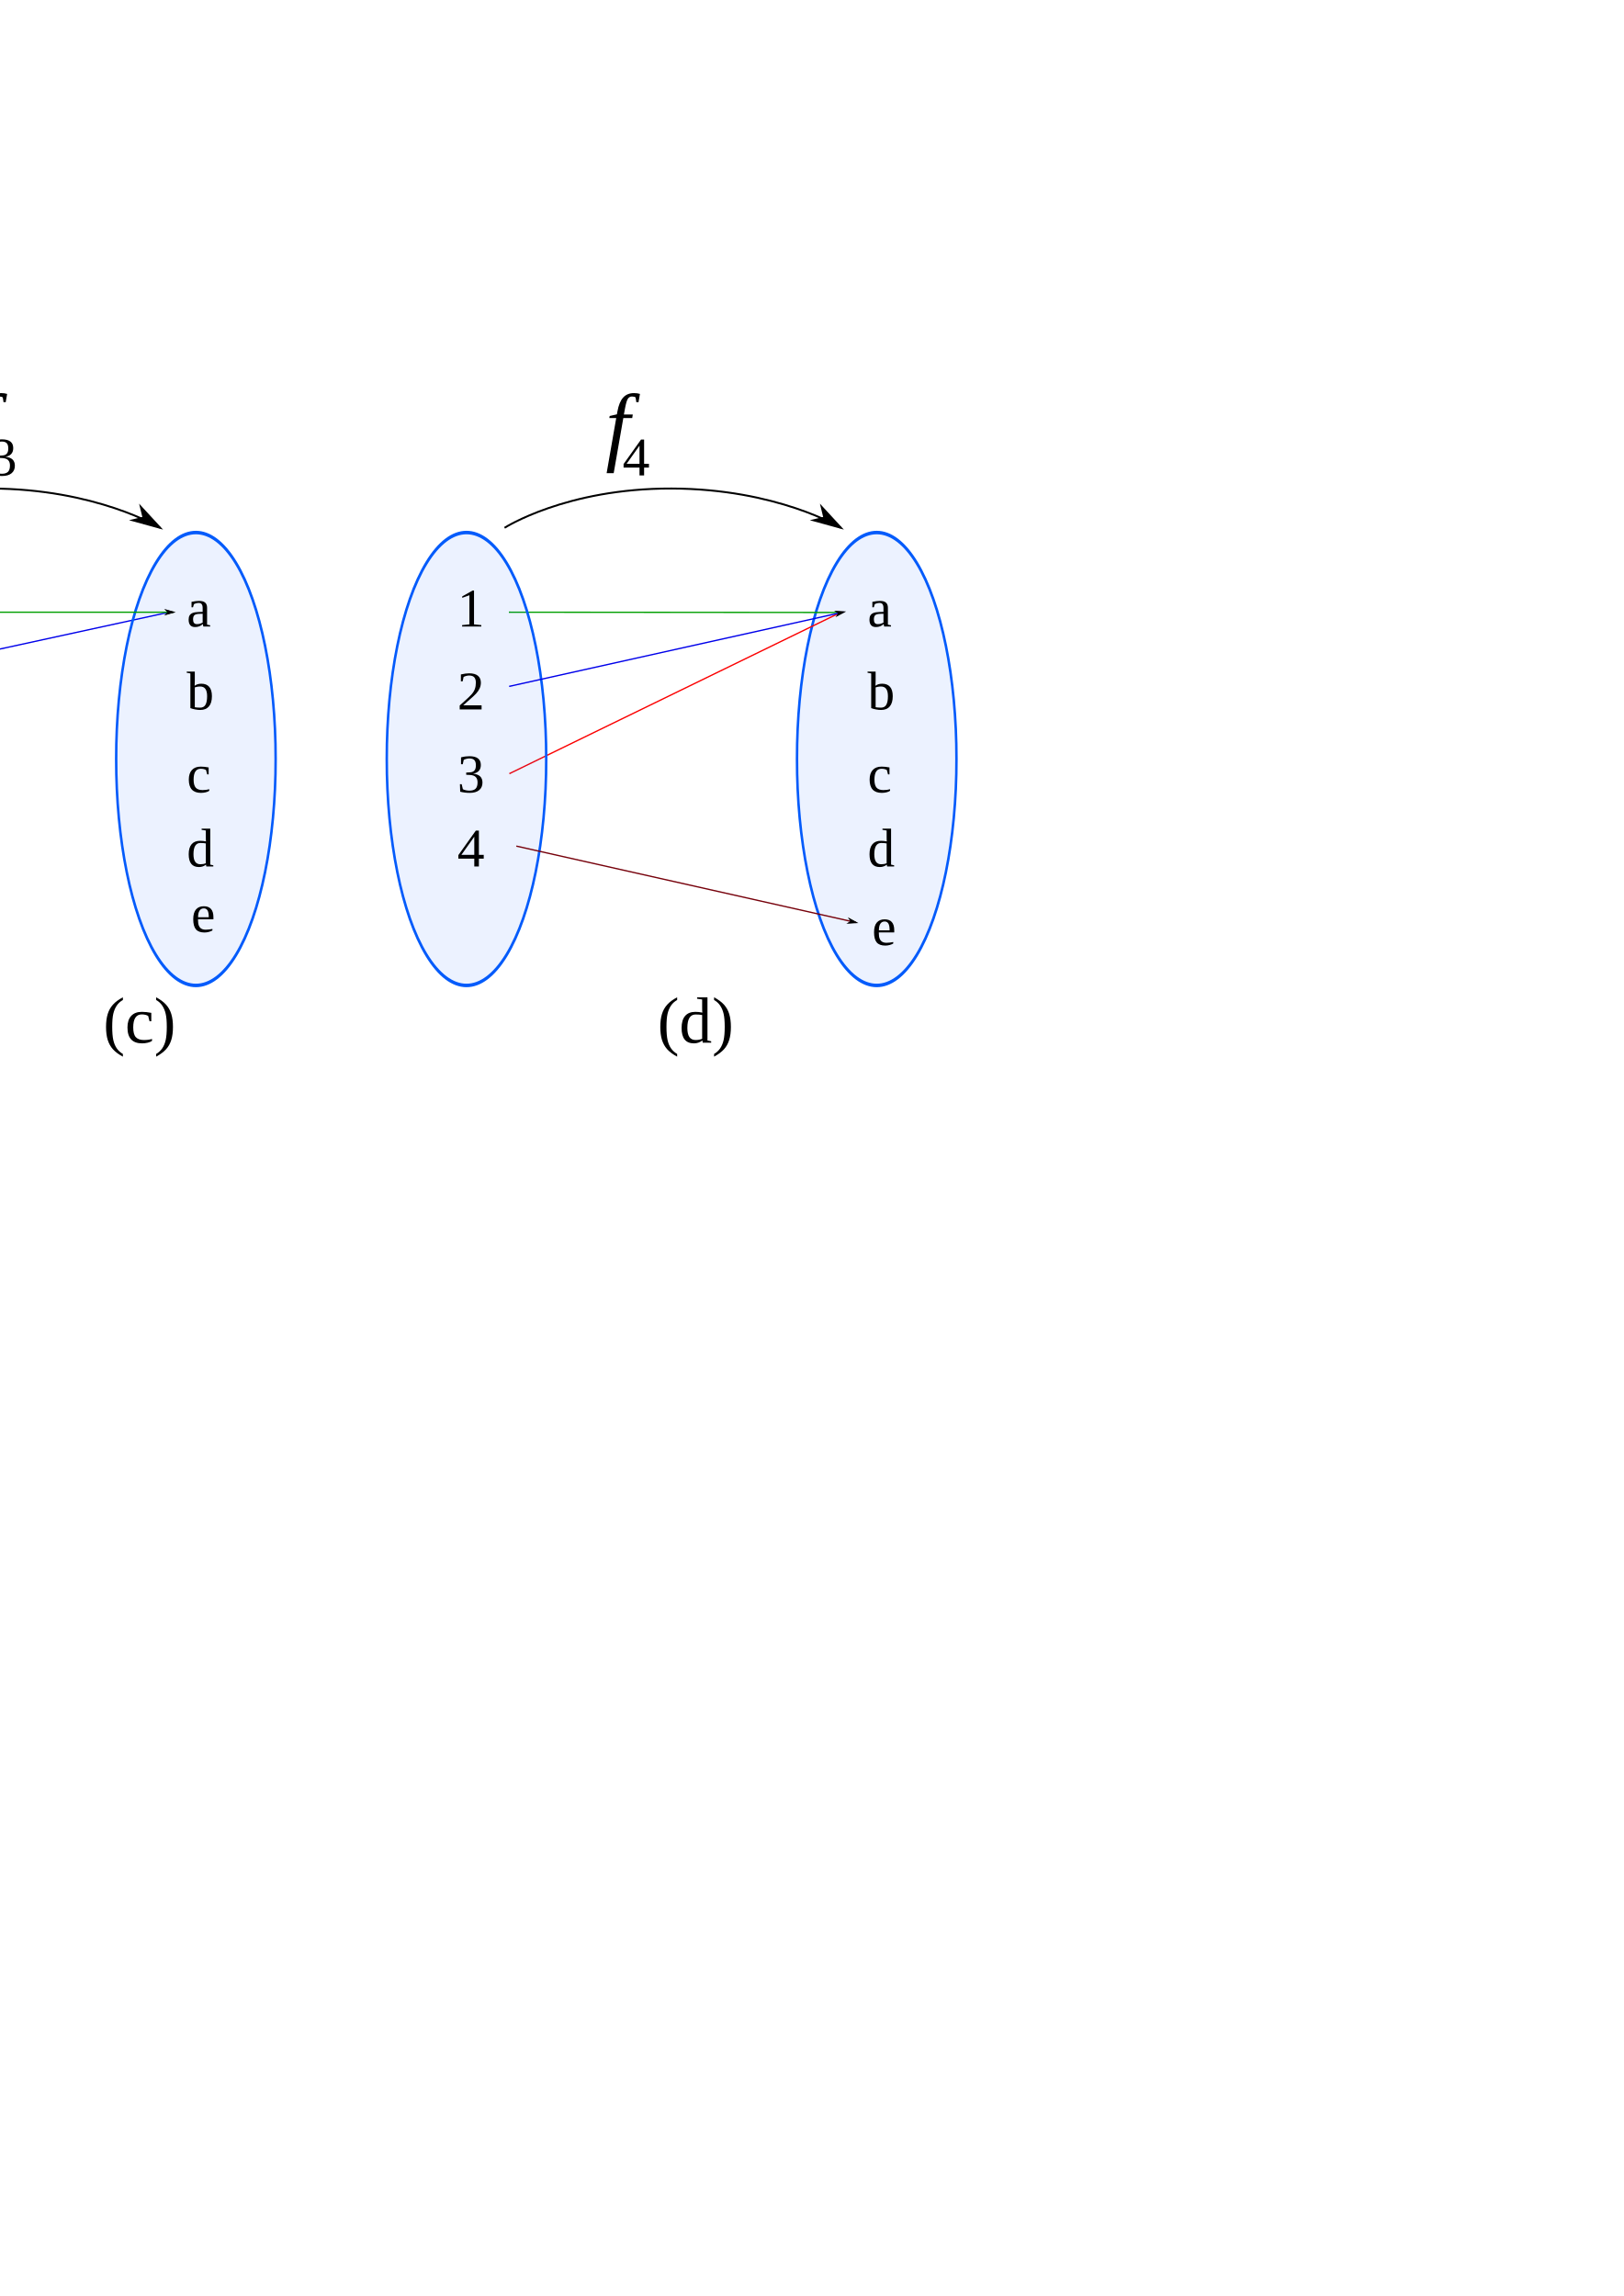
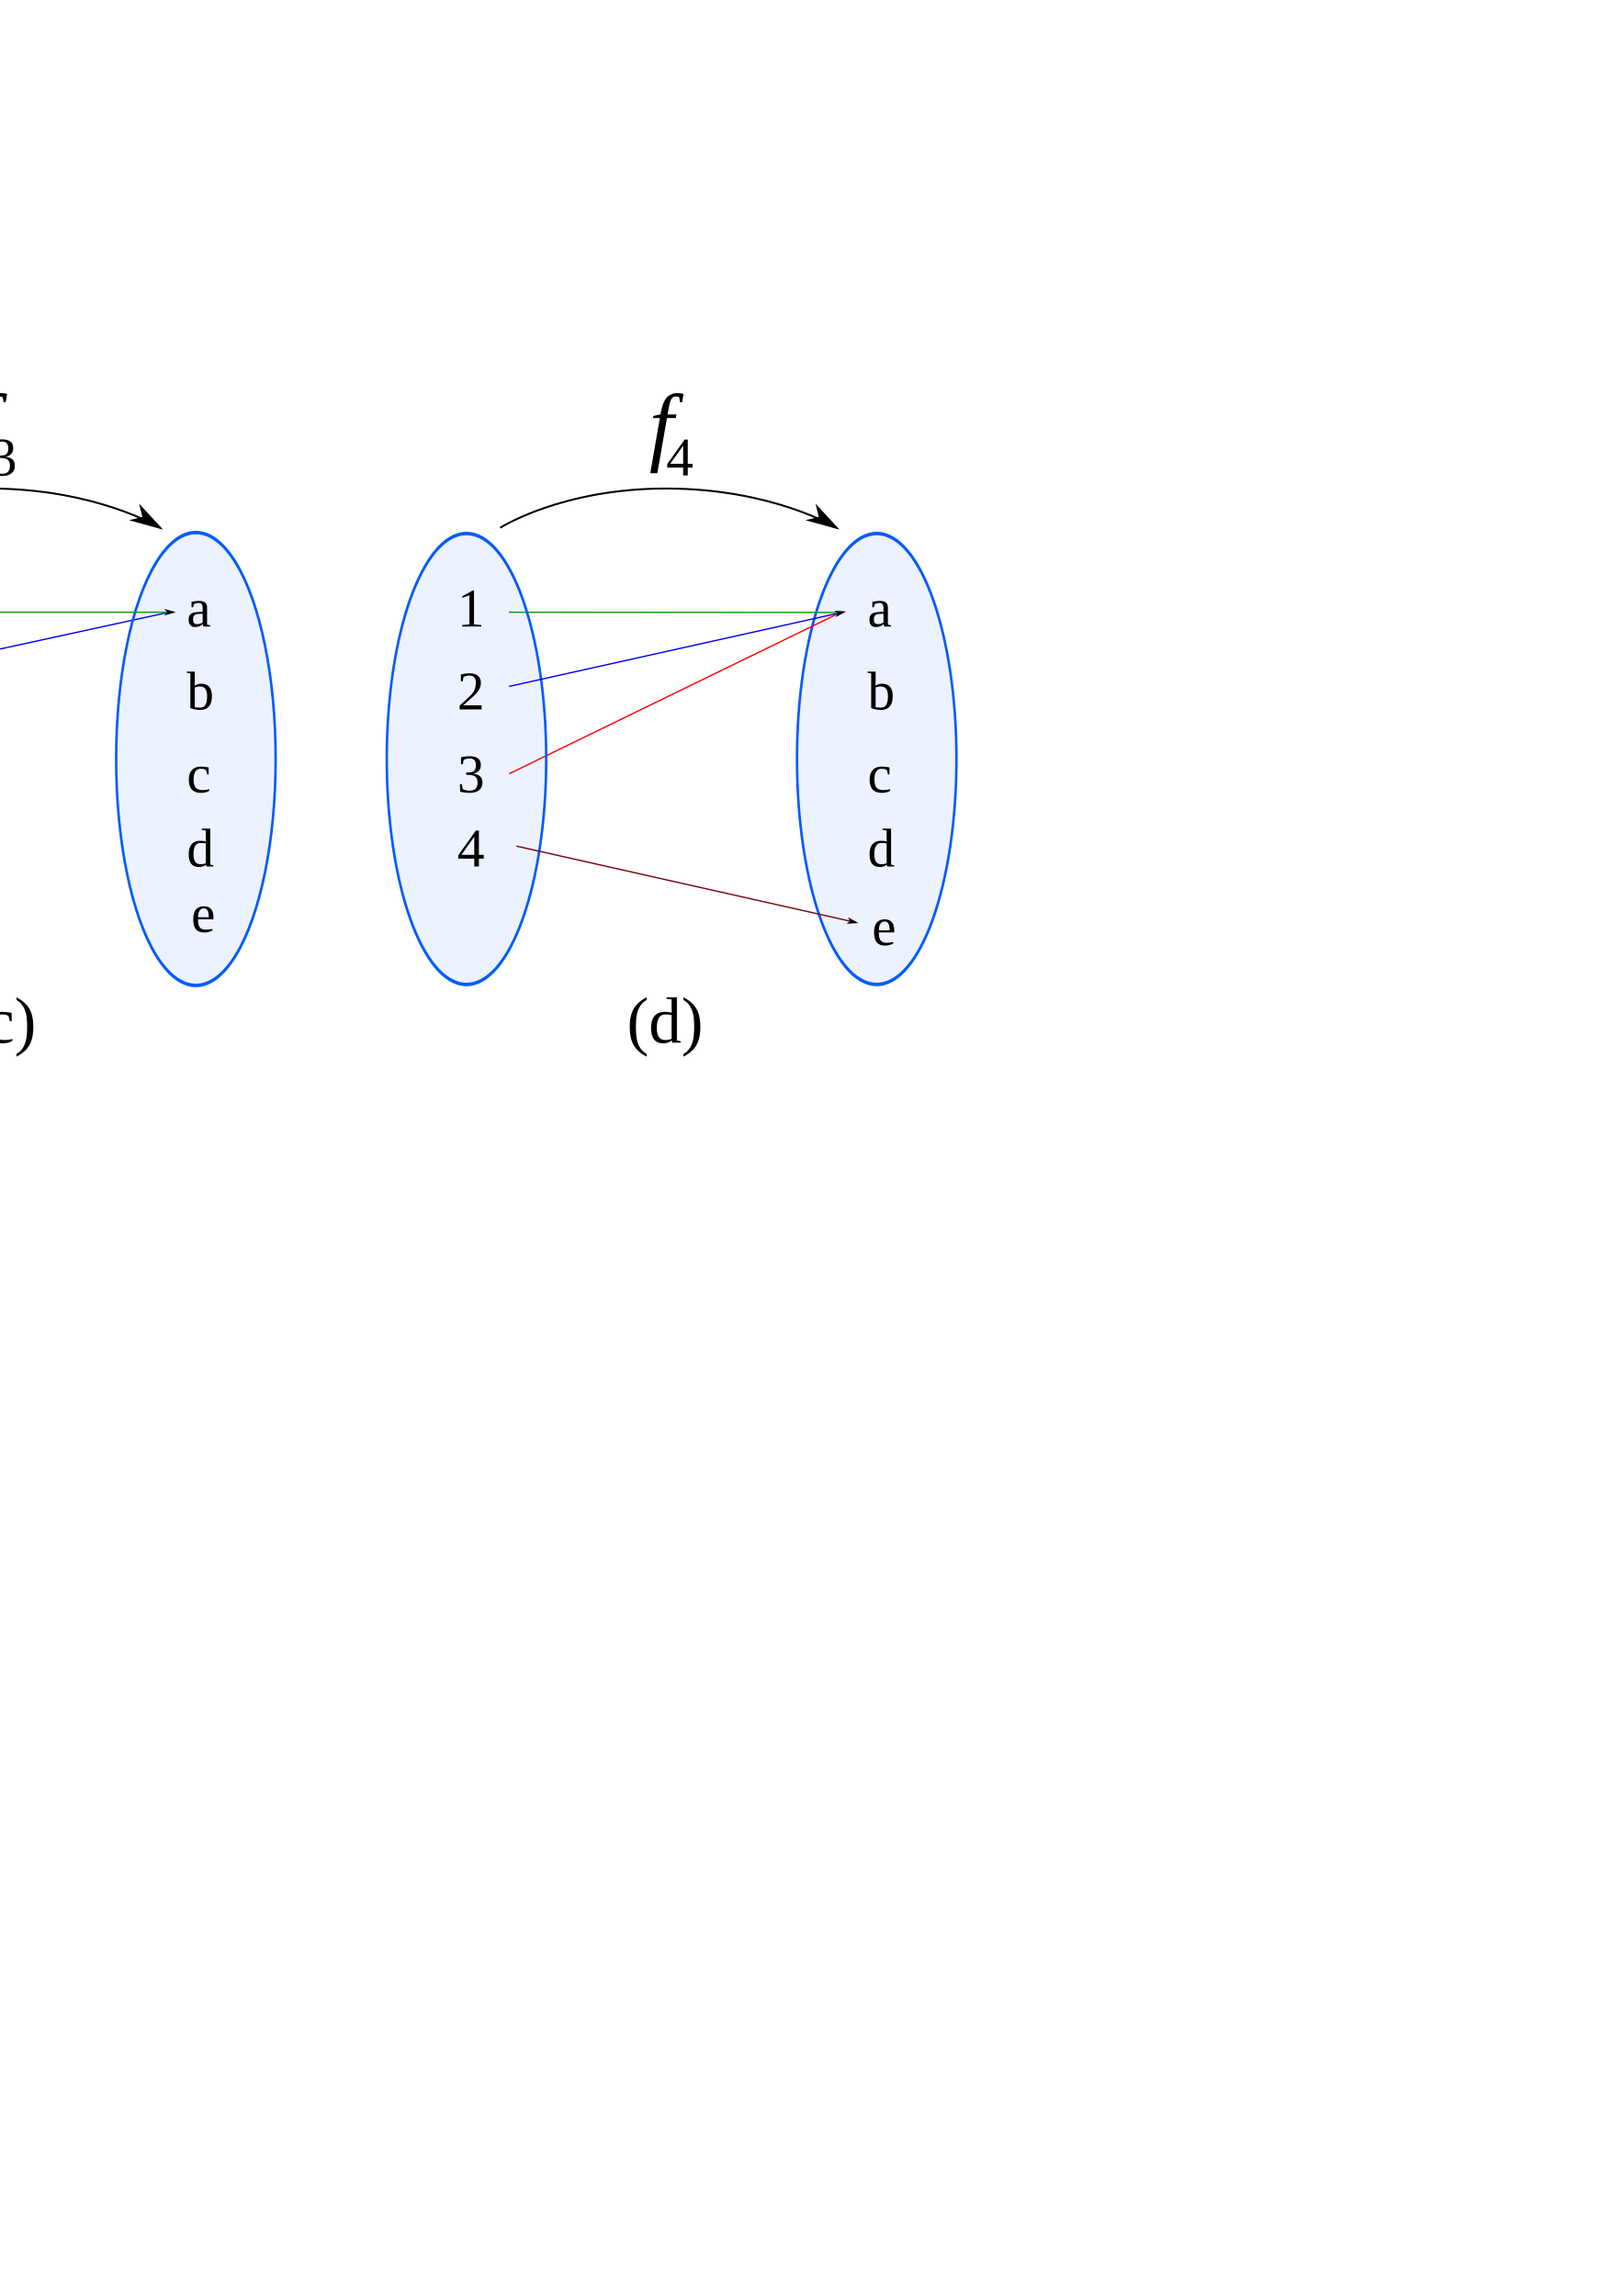
<svg xmlns="http://www.w3.org/2000/svg" xmlns:ns1="http://www.openswatchbook.org/uri/2009/osb" width="744.094" height="1052.362" id="svg2" version="1.1">
  <defs id="defs4">
    <marker orient="auto" refY="0.0" refX="0.0" id="Arrow1Lstart" style="overflow:visible">
      <path id="path4101" d="M 0.0,0.0 L 5.0,-5.0 L -12.5,0.0 L 5.0,5.0 L 0.0,0.0 z " style="fill-rule:evenodd;stroke:#000000;stroke-width:1.0pt;marker-start:none" transform="scale(0.8) translate(12.5,0)" />
    </marker>
    <marker orient="auto" refY="0.0" refX="0.0" id="Arrow2Lend" style="overflow:visible;">
      <path id="path5283" style="font-size:12.0;fill-rule:evenodd;stroke-width:0.625;stroke-linejoin:round;" d="M 8.719,4.034 L -2.207,0.016 L 8.719,-4.002 C 6.973,-1.63 6.983,1.616 8.719,4.034 z " transform="scale(1.1) rotate(180) translate(1,0)" />
    </marker>
    <marker orient="auto" refY="0.0" refX="0.0" id="Arrow1Mend" style="overflow:visible;">
      <path id="path5271" d="M 0.0,0.0 L 5.0,-5.0 L -12.5,0.0 L 5.0,5.0 L 0.0,0.0 z " style="fill-rule:evenodd;stroke:#000000;stroke-width:1.0pt;marker-start:none;" transform="scale(0.4) rotate(180) translate(10,0)" />
    </marker>
    <marker orient="auto" refY="0.0" refX="0.0" id="Arrow1Lend" style="overflow:visible;">
      <path id="path5265" d="M 0.0,0.0 L 5.0,-5.0 L -12.5,0.0 L 5.0,5.0 L 0.0,0.0 z " style="fill-rule:evenodd;stroke:#000000;stroke-width:1.0pt;marker-start:none;" transform="scale(0.8) rotate(180) translate(12.5,0)" />
    </marker>
    <linearGradient id="linearGradient5205" ns1:paint="solid">
      <stop style="stop-color:#055bfb;stop-opacity:1;" offset="0" id="stop5207" />
    </linearGradient>
  </defs>
  <g id="layer1">
    <path style="fill:none;stroke:#0000ea;stroke-width:0.6;stroke-linecap:butt;stroke-linejoin:miter;stroke-miterlimit:4;stroke-opacity:1;stroke-dasharray:none;marker-end:none" d="M -78.677,314.605 77.327,280.634" id="path4934" />
    <path transform="matrix(0.7104569,0,0,1.001214,-665.7235,-1.486134)" d="m 229.286,347.719 a 51.429,103.214 0 1 1 -102.857,0 51.429,103.214 0 1 1 102.857,0 z" id="path5239" style="fill:#055bfb;fill-opacity:0.076;stroke:#045bfb;stroke-width:1.6;stroke-miterlimit:4;stroke-opacity:1;stroke-dasharray:none" />
    <text id="text5241" y="285.934" x="-543.571" style="font-size:25px;font-style:normal;font-variant:normal;font-weight:bold;font-stretch:normal;line-height:125%;letter-spacing:0px;word-spacing:0px;fill:#000000;fill-opacity:1;stroke:none;font-family:Times New Roman;-inkscape-font-specification:Times New Roman" xml:space="preserve">
      <tspan style="font-size:25px;font-style:normal;font-variant:normal;font-weight:normal;font-stretch:normal;font-family:Times New Roman;-inkscape-font-specification:Times New Roman" y="285.934" x="-543.571" id="tspan5243">a</tspan>
    </text>
    <path style="fill:none;stroke:#000000;stroke-width:0.876px;stroke-linecap:butt;stroke-linejoin:miter;stroke-opacity:1;marker-end:url(#Arrow1Lend)" d="m -709.926,240.698 c 0,0 28.157,-18.123 76.469,-18.01 48.312,0.114 77.59,17.947 77.59,17.947" id="path5257" />
    <path style="fill:none;stroke:#009f00;stroke-width:0.6;stroke-linecap:butt;stroke-linejoin:miter;stroke-miterlimit:4;stroke-opacity:1;stroke-dasharray:none;marker-end:url(#Arrow1Mend)" d="m -707.936,279.38 158.166,0 0,0" id="path6075" />
    <path id="path6263" d="m -707.819,313.38 154.05,0 0,0" style="fill:none;stroke:#0000ea;stroke-width:0.6;stroke-linecap:butt;stroke-linejoin:miter;stroke-miterlimit:4;stroke-opacity:1;stroke-dasharray:none;marker-end:url(#Arrow1Mend)" />
    <path style="fill:none;stroke:#fb0000;stroke-width:0.6;stroke-linecap:butt;stroke-linejoin:miter;stroke-miterlimit:4;stroke-opacity:1;stroke-dasharray:none;marker-end:url(#Arrow1Mend)" d="m -707.721,353.38 153.951,0 0,0" id="path6265" />
    <path id="path6267" d="m -707.917,387.38 152.148,0 0,0" style="fill:none;stroke:#77020c;stroke-width:0.6;stroke-linecap:butt;stroke-linejoin:miter;stroke-miterlimit:4;stroke-opacity:1;stroke-dasharray:none;marker-end:url(#Arrow1Mend)" />
    <text xml:space="preserve" style="font-size:25px;font-style:normal;font-variant:normal;font-weight:bold;font-stretch:normal;line-height:125%;letter-spacing:0px;word-spacing:0px;fill:#000000;fill-opacity:1;stroke:none;font-family:Times New Roman;-inkscape-font-specification:Times New Roman" x="-543.571" y="323.934" id="text6273">
      <tspan id="tspan6275" x="-543.571" y="323.934" style="font-size:25px;font-style:normal;font-variant:normal;font-weight:normal;font-stretch:normal;font-family:Times New Roman;-inkscape-font-specification:Times New Roman">b</tspan>
    </text>
    <text id="text6277" y="361.934" x="-543.571" style="font-size:25px;font-style:normal;font-variant:normal;font-weight:bold;font-stretch:normal;line-height:125%;letter-spacing:0px;word-spacing:0px;fill:#000000;fill-opacity:1;stroke:none;font-family:Times New Roman;-inkscape-font-specification:Times New Roman" xml:space="preserve">
      <tspan style="font-size:25px;font-style:normal;font-variant:normal;font-weight:normal;font-stretch:normal;font-family:Times New Roman;-inkscape-font-specification:Times New Roman" y="361.934" x="-543.571" id="tspan6279">c</tspan>
    </text>
    <text xml:space="preserve" style="font-size:25px;font-style:normal;font-variant:normal;font-weight:bold;font-stretch:normal;line-height:125%;letter-spacing:0px;word-spacing:0px;fill:#000000;fill-opacity:1;stroke:none;font-family:Times New Roman;-inkscape-font-specification:Times New Roman" x="-543.571" y="395.934" id="text6281">
      <tspan id="tspan6283" x="-543.571" y="395.934" style="font-size:25px;font-style:normal;font-variant:normal;font-weight:normal;font-stretch:normal;font-family:Times New Roman;-inkscape-font-specification:Times New Roman">d</tspan>
    </text>
    <text id="text6285" y="425.934" x="-541.571" style="font-size:25px;font-style:normal;font-variant:normal;font-weight:bold;font-stretch:normal;line-height:125%;letter-spacing:0px;word-spacing:0px;fill:#000000;fill-opacity:1;stroke:none;font-family:Times New Roman;-inkscape-font-specification:Times New Roman" xml:space="preserve">
      <tspan style="font-size:25px;font-style:normal;font-variant:normal;font-weight:normal;font-stretch:normal;font-family:Times New Roman;-inkscape-font-specification:Times New Roman" y="425.934" x="-541.571" id="tspan6287">e</tspan>
    </text>
    <path style="fill:#055bfb;fill-opacity:0.076;stroke:#045bfb;stroke-width:1.6;stroke-miterlimit:4;stroke-opacity:1;stroke-dasharray:none" id="path6289" d="m 229.286,347.719 a 51.429,103.214 0 1 1 -102.857,0 51.429,103.214 0 1 1 102.857,0 z" transform="matrix(0.7104569,0,0,1.001214,-853.7235,-1.486134)" />
    <text xml:space="preserve" style="font-size:25px;font-style:normal;font-variant:normal;font-weight:bold;font-stretch:normal;line-height:125%;letter-spacing:0px;word-spacing:0px;fill:#000000;fill-opacity:1;stroke:none;font-family:Times New Roman;-inkscape-font-specification:Times New Roman" x="-731.571" y="285.934" id="text6291">
      <tspan id="tspan6293" x="-731.571" y="285.934" style="font-size:25px;font-style:normal;font-variant:normal;font-weight:normal;font-stretch:normal;font-family:Times New Roman;-inkscape-font-specification:Times New Roman">1</tspan>
    </text>
    <text id="text6295" y="323.934" x="-731.571" style="font-size:25px;font-style:normal;font-variant:normal;font-weight:bold;font-stretch:normal;line-height:125%;letter-spacing:0px;word-spacing:0px;fill:#000000;fill-opacity:1;stroke:none;font-family:Times New Roman;-inkscape-font-specification:Times New Roman" xml:space="preserve">
      <tspan style="font-size:25px;font-style:normal;font-variant:normal;font-weight:normal;font-stretch:normal;font-family:Times New Roman;-inkscape-font-specification:Times New Roman" y="323.934" x="-731.571" id="tspan6297">2</tspan>
    </text>
    <text xml:space="preserve" style="font-size:25px;font-style:normal;font-variant:normal;font-weight:bold;font-stretch:normal;line-height:125%;letter-spacing:0px;word-spacing:0px;fill:#000000;fill-opacity:1;stroke:none;font-family:Times New Roman;-inkscape-font-specification:Times New Roman" x="-731.571" y="361.934" id="text6299">
      <tspan id="tspan6301" x="-731.571" y="361.934" style="font-size:25px;font-style:normal;font-variant:normal;font-weight:normal;font-stretch:normal;font-family:Times New Roman;-inkscape-font-specification:Times New Roman">3</tspan>
    </text>
    <text id="text6303" y="395.934" x="-731.571" style="font-size:25px;font-style:normal;font-variant:normal;font-weight:bold;font-stretch:normal;line-height:125%;letter-spacing:0px;word-spacing:0px;fill:#000000;fill-opacity:1;stroke:none;font-family:Times New Roman;-inkscape-font-specification:Times New Roman" xml:space="preserve">
      <tspan style="font-size:25px;font-style:normal;font-variant:normal;font-weight:normal;font-stretch:normal;font-family:Times New Roman;-inkscape-font-specification:Times New Roman" y="395.934" x="-731.571" id="tspan6305">4</tspan>
    </text>
    <text xml:space="preserve" style="font-size:40px;font-style:normal;font-variant:normal;font-weight:normal;font-stretch:normal;text-indent:0;text-align:start;text-decoration:none;line-height:125%;letter-spacing:0px;word-spacing:0px;text-transform:none;direction:ltr;block-progression:tb;writing-mode:lr-tb;text-anchor:start;baseline-shift:baseline;color:#000000;fill:#000000;fill-opacity:1;fill-rule:nonzero;stroke:none;stroke-width:1px;marker:none;visibility:visible;display:inline;overflow:visible;enable-background:accumulate;font-family:Arabic Typesetting;-inkscape-font-specification:Arabic Typesetting" x="-641.593" y="207.12" id="text6313">
      <tspan id="tspan6315" x="-641.593" y="207.12" style="font-size:40px;font-style:italic;font-variant:normal;font-weight:normal;font-stretch:normal;text-align:start;line-height:125%;writing-mode:lr-tb;text-anchor:start;font-family:Times New Roman;-inkscape-font-specification:'Times New Roman, Italic'">f</tspan>
    </text>
    <text id="text3061" y="216.69" x="-633.858" style="font-size:25px;font-style:normal;font-variant:normal;font-weight:bold;font-stretch:normal;line-height:125%;letter-spacing:0px;word-spacing:0px;fill:#000000;fill-opacity:1;stroke:none;font-family:Times New Roman;-inkscape-font-specification:Times New Roman" xml:space="preserve">
      <tspan style="font-size:25px;font-style:normal;font-variant:normal;font-weight:normal;font-stretch:normal;font-family:Times New Roman;-inkscape-font-specification:Times New Roman" y="216.69" x="-633.858" id="tspan3063">1</tspan>
    </text>
    <text id="text3065" y="207.12" x="-333.851" style="font-size:40px;font-style:normal;font-variant:normal;font-weight:normal;font-stretch:normal;text-indent:0;text-align:start;text-decoration:none;line-height:125%;letter-spacing:0px;word-spacing:0px;text-transform:none;direction:ltr;block-progression:tb;writing-mode:lr-tb;text-anchor:start;baseline-shift:baseline;color:#000000;fill:#000000;fill-opacity:1;fill-rule:nonzero;stroke:none;stroke-width:1px;marker:none;visibility:visible;display:inline;overflow:visible;enable-background:accumulate;font-family:Arabic Typesetting;-inkscape-font-specification:Arabic Typesetting" xml:space="preserve">
      <tspan style="font-size:40px;font-style:italic;font-variant:normal;font-weight:normal;font-stretch:normal;text-align:start;line-height:125%;writing-mode:lr-tb;text-anchor:start;font-family:Times New Roman;-inkscape-font-specification:'Times New Roman, Italic'" y="207.12" x="-333.851" id="tspan3067">f</tspan>
    </text>
    <text xml:space="preserve" style="font-size:25px;font-style:normal;font-variant:normal;font-weight:bold;font-stretch:normal;line-height:125%;letter-spacing:0px;word-spacing:0px;fill:#000000;fill-opacity:1;stroke:none;font-family:Times New Roman;-inkscape-font-specification:Times New Roman" x="-326.115" y="216.69" id="text3069">
      <tspan id="tspan3071" x="-326.115" y="216.69" style="font-size:25px;font-style:normal;font-variant:normal;font-weight:normal;font-stretch:normal;font-family:Times New Roman;-inkscape-font-specification:Times New Roman">2</tspan>
    </text>
    <rect style="fill:none;stroke:none" id="rect6317" width="300.867" height="307.541" x="-784.401" y="166.419" />
    <rect y="163.314" x="-787.742" height="314.202" width="307.502" id="rect6319" style="fill:none;stroke:none" />
    <rect y="166.419" x="-468.659" height="307.541" width="300.867" id="rect6381" style="fill:none;stroke:none" />
    <rect style="fill:none;stroke:none" id="rect6383" width="307.502" height="314.202" x="-472" y="163.314" />
    <g id="g11933" transform="translate(-928.2578,0)">
      <path transform="matrix(0.7104569,0,0,1.001214,578.2765,-1.486134)" d="m 229.286,347.719 c 0,57.004 -23.025,103.214 -51.429,103.214 -28.403,0 -51.429,-46.211 -51.429,-103.214 0,-57.004 23.025,-103.214 51.429,-103.214 28.403,0 51.429,46.211 51.429,103.214 z" id="path6321" style="fill:#055bfb;fill-opacity:0.076;stroke:#045bfb;stroke-width:1.6;stroke-miterlimit:4;stroke-opacity:1;stroke-dasharray:none" />
      <text id="text6323" y="285.934" x="700.429" style="font-size:25px;font-style:normal;font-variant:normal;font-weight:bold;font-stretch:normal;line-height:125%;letter-spacing:0px;word-spacing:0px;fill:#000000;fill-opacity:1;stroke:none;font-family:Times New Roman;-inkscape-font-specification:Times New Roman" xml:space="preserve">
        <tspan style="font-size:25px;font-style:normal;font-variant:normal;font-weight:normal;font-stretch:normal;font-family:Times New Roman;-inkscape-font-specification:Times New Roman" y="285.934" x="700.429" id="tspan6325">a</tspan>
      </text>
      <path style="fill:none;stroke:#000000;stroke-width:0.876px;stroke-linecap:butt;stroke-linejoin:miter;stroke-opacity:1;marker-end:url(#Arrow1Lend)" d="m 534.074,240.698 c 0,0 28.157,-18.123 76.469,-18.01 48.312,0.114 77.59,17.947 77.59,17.947" id="path6327" />
      <path style="fill:none;stroke:#009f00;stroke-width:0.6;stroke-linecap:butt;stroke-linejoin:miter;stroke-miterlimit:4;stroke-opacity:1;stroke-dasharray:none;marker-mid:none;marker-end:url(#Arrow1Mend)" d="m 536.064,279.38 154.067,-0.192" id="path6329" />
      <path style="fill:none;stroke:#fb0000;stroke-width:0.6;stroke-linecap:butt;stroke-linejoin:miter;stroke-miterlimit:4;stroke-opacity:1;stroke-dasharray:none;marker-end:url(#Arrow1Mend)" d="m 536.279,353.38 154.311,0.164" id="path6333" />
      <text xml:space="preserve" style="font-size:25px;font-style:normal;font-variant:normal;font-weight:bold;font-stretch:normal;line-height:125%;letter-spacing:0px;word-spacing:0px;fill:#000000;fill-opacity:1;stroke:none;font-family:Times New Roman;-inkscape-font-specification:Times New Roman" x="700.429" y="323.934" id="text6337">
        <tspan id="tspan6339" x="700.429" y="323.934" style="font-size:25px;font-style:normal;font-variant:normal;font-weight:normal;font-stretch:normal;font-family:Times New Roman;-inkscape-font-specification:Times New Roman">b</tspan>
      </text>
      <text id="text6341" y="361.934" x="700.429" style="font-size:25px;font-style:normal;font-variant:normal;font-weight:bold;font-stretch:normal;line-height:125%;letter-spacing:0px;word-spacing:0px;fill:#000000;fill-opacity:1;stroke:none;font-family:Times New Roman;-inkscape-font-specification:Times New Roman" xml:space="preserve">
        <tspan style="font-size:25px;font-style:normal;font-variant:normal;font-weight:normal;font-stretch:normal;font-family:Times New Roman;-inkscape-font-specification:Times New Roman" y="361.934" x="700.429" id="tspan6343">c</tspan>
      </text>
      <text xml:space="preserve" style="font-size:25px;font-style:normal;font-variant:normal;font-weight:bold;font-stretch:normal;line-height:125%;letter-spacing:0px;word-spacing:0px;fill:#000000;fill-opacity:1;stroke:none;font-family:Times New Roman;-inkscape-font-specification:Times New Roman" x="700.429" y="395.934" id="text6345">
        <tspan id="tspan6347" x="700.429" y="395.934" style="font-size:25px;font-style:normal;font-variant:normal;font-weight:normal;font-stretch:normal;font-family:Times New Roman;-inkscape-font-specification:Times New Roman">d</tspan>
      </text>
      <text id="text6349" y="431.934" x="702.429" style="font-size:25px;font-style:normal;font-variant:normal;font-weight:bold;font-stretch:normal;line-height:125%;letter-spacing:0px;word-spacing:0px;fill:#000000;fill-opacity:1;stroke:none;font-family:Times New Roman;-inkscape-font-specification:Times New Roman" xml:space="preserve">
        <tspan style="font-size:25px;font-style:normal;font-variant:normal;font-weight:normal;font-stretch:normal;font-family:Times New Roman;-inkscape-font-specification:Times New Roman" y="431.934" x="702.429" id="tspan6351">e</tspan>
      </text>
      <path style="fill:#055bfb;fill-opacity:0.076;stroke:#045bfb;stroke-width:1.6;stroke-miterlimit:4;stroke-opacity:1;stroke-dasharray:none" id="path6353" d="m 229.286,347.719 c 0,57.004 -23.025,103.214 -51.429,103.214 -28.403,0 -51.429,-46.211 -51.429,-103.214 0,-57.004 23.025,-103.214 51.429,-103.214 28.403,0 51.429,46.211 51.429,103.214 z" transform="matrix(0.7104569,0,0,1.001214,390.2765,-1.486134)" />
      <text xml:space="preserve" style="font-size:25px;font-style:normal;font-variant:normal;font-weight:bold;font-stretch:normal;line-height:125%;letter-spacing:0px;word-spacing:0px;fill:#000000;fill-opacity:1;stroke:none;font-family:Times New Roman;-inkscape-font-specification:Times New Roman" x="512.429" y="285.934" id="text6355">
        <tspan id="tspan6357" x="512.429" y="285.934" style="font-size:25px;font-style:normal;font-variant:normal;font-weight:normal;font-stretch:normal;font-family:Times New Roman;-inkscape-font-specification:Times New Roman">1</tspan>
      </text>
      <text id="text6359" y="323.934" x="512.429" style="font-size:25px;font-style:normal;font-variant:normal;font-weight:bold;font-stretch:normal;line-height:125%;letter-spacing:0px;word-spacing:0px;fill:#000000;fill-opacity:1;stroke:none;font-family:Times New Roman;-inkscape-font-specification:Times New Roman" xml:space="preserve">
        <tspan style="font-size:25px;font-style:normal;font-variant:normal;font-weight:normal;font-stretch:normal;font-family:Times New Roman;-inkscape-font-specification:Times New Roman" y="323.934" x="512.429" id="tspan6361">2</tspan>
      </text>
      <text xml:space="preserve" style="font-size:25px;font-style:normal;font-variant:normal;font-weight:bold;font-stretch:normal;line-height:125%;letter-spacing:0px;word-spacing:0px;fill:#000000;fill-opacity:1;stroke:none;font-family:Times New Roman;-inkscape-font-specification:Times New Roman" x="512.429" y="361.934" id="text6363">
        <tspan id="tspan6365" x="512.429" y="361.934" style="font-size:25px;font-style:normal;font-variant:normal;font-weight:normal;font-stretch:normal;font-family:Times New Roman;-inkscape-font-specification:Times New Roman">3</tspan>
      </text>
      <text id="text6367" y="395.934" x="512.429" style="font-size:25px;font-style:normal;font-variant:normal;font-weight:bold;font-stretch:normal;line-height:125%;letter-spacing:0px;word-spacing:0px;fill:#000000;fill-opacity:1;stroke:none;font-family:Times New Roman;-inkscape-font-specification:Times New Roman" xml:space="preserve">
        <tspan style="font-size:25px;font-style:normal;font-variant:normal;font-weight:normal;font-stretch:normal;font-family:Times New Roman;-inkscape-font-specification:Times New Roman" y="395.934" x="512.429" id="tspan6369">4</tspan>
      </text>
      <path style="fill:none;stroke:#0000ea;stroke-width:0.6;stroke-linecap:butt;stroke-linejoin:miter;stroke-miterlimit:4;stroke-opacity:1;stroke-dasharray:none;marker-end:url(#Arrow1Mend)" d="m 536.181,313.38 158.366,1.062" id="path6387" />
      <path id="path6393" d="M 536.064,279.38 694.901,422.414" style="fill:none;stroke:#009f00;stroke-width:0.6;stroke-linecap:butt;stroke-linejoin:miter;stroke-miterlimit:4;stroke-opacity:1;stroke-dasharray:none;marker-start:none;marker-mid:none;marker-end:url(#Arrow1Mend)" />
      <path id="path10411" d="m 539.478,386.58 150.116,-0.985" style="fill:none;stroke:#77020c;stroke-width:0.6;stroke-linecap:butt;stroke-linejoin:miter;stroke-miterlimit:4;stroke-opacity:1;stroke-dasharray:none;marker-end:url(#Arrow1Mend)" />
    </g>
    <path style="fill:#055bfb;fill-opacity:0.076;stroke:#045bfb;stroke-width:1.6;stroke-miterlimit:4;stroke-opacity:1;stroke-dasharray:none" id="path4924" d="m 229.286,347.719 a 51.429,103.214 0 1 1 -102.857,0 51.429,103.214 0 1 1 102.857,0 z" transform="matrix(0.710457,0,0,1.001214,-36.58129,-0.2607972)" />
    <text xml:space="preserve" style="font-size:25px;font-style:normal;font-variant:normal;font-weight:bold;font-stretch:normal;line-height:125%;letter-spacing:0px;word-spacing:0px;fill:#000000;fill-opacity:1;stroke:none;font-family:Times New Roman;-inkscape-font-specification:Times New Roman" x="85.571" y="287.159" id="text4926">
      <tspan id="tspan4928" x="85.571" y="287.159" style="font-size:25px;font-style:normal;font-variant:normal;font-weight:normal;font-stretch:normal;font-family:Times New Roman;-inkscape-font-specification:Times New Roman">a</tspan>
    </text>
    <path id="path4930" d="m -80.784,241.923 c 0,0 28.157,-18.123 76.469,-18.01 48.312,0.114 77.59,17.947 77.59,17.947" style="fill:none;stroke:#000000;stroke-width:0.876px;stroke-linecap:butt;stroke-linejoin:miter;stroke-opacity:1;marker-end:url(#Arrow1Lend)" />
    <text id="text4940" y="325.159" x="85.571" style="font-size:25px;font-style:normal;font-variant:normal;font-weight:bold;font-stretch:normal;line-height:125%;letter-spacing:0px;word-spacing:0px;fill:#000000;fill-opacity:1;stroke:none;font-family:Times New Roman;-inkscape-font-specification:Times New Roman" xml:space="preserve">
      <tspan style="font-size:25px;font-style:normal;font-variant:normal;font-weight:normal;font-stretch:normal;font-family:Times New Roman;-inkscape-font-specification:Times New Roman" y="325.159" x="85.571" id="tspan4942">b</tspan>
    </text>
    <text xml:space="preserve" style="font-size:25px;font-style:normal;font-variant:normal;font-weight:bold;font-stretch:normal;line-height:125%;letter-spacing:0px;word-spacing:0px;fill:#000000;fill-opacity:1;stroke:none;font-family:Times New Roman;-inkscape-font-specification:Times New Roman" x="85.571" y="363.159" id="text4944">
      <tspan id="tspan4946" x="85.571" y="363.159" style="font-size:25px;font-style:normal;font-variant:normal;font-weight:normal;font-stretch:normal;font-family:Times New Roman;-inkscape-font-specification:Times New Roman">c</tspan>
    </text>
    <text id="text4948" y="397.159" x="85.571" style="font-size:25px;font-style:normal;font-variant:normal;font-weight:bold;font-stretch:normal;line-height:125%;letter-spacing:0px;word-spacing:0px;fill:#000000;fill-opacity:1;stroke:none;font-family:Times New Roman;-inkscape-font-specification:Times New Roman" xml:space="preserve">
      <tspan style="font-size:25px;font-style:normal;font-variant:normal;font-weight:normal;font-stretch:normal;font-family:Times New Roman;-inkscape-font-specification:Times New Roman" y="397.159" x="85.571" id="tspan4950">d</tspan>
    </text>
    <text xml:space="preserve" style="font-size:25px;font-style:normal;font-variant:normal;font-weight:bold;font-stretch:normal;line-height:125%;letter-spacing:0px;word-spacing:0px;fill:#000000;fill-opacity:1;stroke:none;font-family:Times New Roman;-inkscape-font-specification:Times New Roman" x="87.571" y="427.159" id="text4952">
      <tspan id="tspan4954" x="87.571" y="427.159" style="font-size:25px;font-style:normal;font-variant:normal;font-weight:normal;font-stretch:normal;font-family:Times New Roman;-inkscape-font-specification:Times New Roman">e</tspan>
    </text>
    <path transform="matrix(0.710457,0,0,1.001214,-224.5813,-0.2607972)" d="m 229.286,347.719 a 51.429,103.214 0 1 1 -102.857,0 51.429,103.214 0 1 1 102.857,0 z" id="path4956" style="fill:#055bfb;fill-opacity:0.076;stroke:#045bfb;stroke-width:1.6;stroke-miterlimit:4;stroke-opacity:1;stroke-dasharray:none" />
    <text id="text4958" y="287.159" x="-102.429" style="font-size:25px;font-style:normal;font-variant:normal;font-weight:bold;font-stretch:normal;line-height:125%;letter-spacing:0px;word-spacing:0px;fill:#000000;fill-opacity:1;stroke:none;font-family:Times New Roman;-inkscape-font-specification:Times New Roman" xml:space="preserve">
      <tspan style="font-size:25px;font-style:normal;font-variant:normal;font-weight:normal;font-stretch:normal;font-family:Times New Roman;-inkscape-font-specification:Times New Roman" y="287.159" x="-102.429" id="tspan4960">1</tspan>
    </text>
    <text xml:space="preserve" style="font-size:25px;font-style:normal;font-variant:normal;font-weight:bold;font-stretch:normal;line-height:125%;letter-spacing:0px;word-spacing:0px;fill:#000000;fill-opacity:1;stroke:none;font-family:Times New Roman;-inkscape-font-specification:Times New Roman" x="-102.429" y="325.159" id="text4962">
      <tspan id="tspan4964" x="-102.429" y="325.159" style="font-size:25px;font-style:normal;font-variant:normal;font-weight:normal;font-stretch:normal;font-family:Times New Roman;-inkscape-font-specification:Times New Roman">2</tspan>
    </text>
    <text id="text4966" y="363.159" x="-102.429" style="font-size:25px;font-style:normal;font-variant:normal;font-weight:bold;font-stretch:normal;line-height:125%;letter-spacing:0px;word-spacing:0px;fill:#000000;fill-opacity:1;stroke:none;font-family:Times New Roman;-inkscape-font-specification:Times New Roman" xml:space="preserve">
      <tspan style="font-size:25px;font-style:normal;font-variant:normal;font-weight:normal;font-stretch:normal;font-family:Times New Roman;-inkscape-font-specification:Times New Roman" y="363.159" x="-102.429" id="tspan4968">3</tspan>
    </text>
    <text xml:space="preserve" style="font-size:25px;font-style:normal;font-variant:normal;font-weight:bold;font-stretch:normal;line-height:125%;letter-spacing:0px;word-spacing:0px;fill:#000000;fill-opacity:1;stroke:none;font-family:Times New Roman;-inkscape-font-specification:Times New Roman" x="-102.429" y="397.159" id="text4970">
      <tspan id="tspan4972" x="-102.429" y="397.159" style="font-size:25px;font-style:normal;font-variant:normal;font-weight:normal;font-stretch:normal;font-family:Times New Roman;-inkscape-font-specification:Times New Roman">4</tspan>
    </text>
    <text id="text4974" y="208.345" x="-12.451" style="font-size:40px;font-style:normal;font-variant:normal;font-weight:normal;font-stretch:normal;text-indent:0;text-align:start;text-decoration:none;line-height:125%;letter-spacing:0px;word-spacing:0px;text-transform:none;direction:ltr;block-progression:tb;writing-mode:lr-tb;text-anchor:start;baseline-shift:baseline;color:#000000;fill:#000000;fill-opacity:1;fill-rule:nonzero;stroke:none;stroke-width:1px;marker:none;visibility:visible;display:inline;overflow:visible;enable-background:accumulate;font-family:Arabic Typesetting;-inkscape-font-specification:Arabic Typesetting" xml:space="preserve">
      <tspan style="font-size:40px;font-style:italic;font-variant:normal;font-weight:normal;font-stretch:normal;text-align:start;line-height:125%;writing-mode:lr-tb;text-anchor:start;font-family:Times New Roman;-inkscape-font-specification:'Times New Roman, Italic'" y="208.345" x="-12.451" id="tspan4976">f</tspan>
    </text>
    <text xml:space="preserve" style="font-size:25px;font-style:normal;font-variant:normal;font-weight:bold;font-stretch:normal;line-height:125%;letter-spacing:0px;word-spacing:0px;fill:#000000;fill-opacity:1;stroke:none;font-family:Times New Roman;-inkscape-font-specification:Times New Roman" x="-4.715" y="217.916" id="text4978">
      <tspan id="tspan4980" x="-4.715" y="217.916" style="font-size:25px;font-style:normal;font-variant:normal;font-weight:normal;font-stretch:normal;font-family:Times New Roman;-inkscape-font-specification:Times New Roman">3</tspan>
    </text>
-     <text xml:space="preserve" style="font-size:40px;font-style:normal;font-variant:normal;font-weight:normal;font-stretch:normal;text-indent:0;text-align:start;text-decoration:none;line-height:125%;letter-spacing:0px;word-spacing:0px;text-transform:none;direction:ltr;block-progression:tb;writing-mode:lr-tb;text-anchor:start;baseline-shift:baseline;color:#000000;fill:#000000;fill-opacity:1;fill-rule:nonzero;stroke:none;stroke-width:1px;marker:none;visibility:visible;display:inline;overflow:visible;enable-background:accumulate;font-family:Arabic Typesetting;-inkscape-font-specification:Arabic Typesetting" x="277.549" y="208.345" id="text4982">
-       <tspan id="tspan4984" x="277.549" y="208.345" style="font-size:40px;font-style:italic;font-variant:normal;font-weight:normal;font-stretch:normal;text-align:start;line-height:125%;writing-mode:lr-tb;text-anchor:start;font-family:Times New Roman;-inkscape-font-specification:'Times New Roman, Italic'">f</tspan>
-     </text>
-     <text id="text4986" y="217.916" x="285.285" style="font-size:25px;font-style:normal;font-variant:normal;font-weight:bold;font-stretch:normal;line-height:125%;letter-spacing:0px;word-spacing:0px;fill:#000000;fill-opacity:1;stroke:none;font-family:Times New Roman;-inkscape-font-specification:Times New Roman" xml:space="preserve">
-       <tspan style="font-size:25px;font-style:normal;font-variant:normal;font-weight:normal;font-stretch:normal;font-family:Times New Roman;-inkscape-font-specification:Times New Roman" y="217.916" x="285.285" id="tspan4988">4</tspan>
-     </text>
    <rect y="167.645" x="-155.259" height="307.541" width="300.867" id="rect4990" style="fill:none;stroke:none" />
    <rect style="fill:none;stroke:none" id="rect4992" width="307.502" height="314.202" x="-158.6" y="164.539" />
    <rect style="fill:none;stroke:none" id="rect4994" width="300.867" height="307.541" x="142.741" y="167.645" />
    <rect y="164.539" x="139.4" height="314.202" width="307.502" id="rect4996" style="fill:none;stroke:none" />
    <g id="g4998" transform="translate(0,410)">
-       <path style="fill:#055bfb;fill-opacity:0.076;stroke:#045bfb;stroke-width:1.6;stroke-miterlimit:4;stroke-opacity:1;stroke-dasharray:none" id="path5000" d="m 229.286,347.719 a 51.429,103.214 0 1 1 -102.857,0 51.429,103.214 0 1 1 102.857,0 z" transform="matrix(0.710457,0,0,1.001214,275.4187,-410.2608)" />
+       <path style="fill:#055bfb;fill-opacity:0.076;stroke:#045bfb;stroke-width:1.6;stroke-miterlimit:4;stroke-opacity:1;stroke-dasharray:none" id="path5000" d="m 229.286,347.719 c 0,57.004 -23.025,103.214 -51.429,103.214 -28.403,0 -51.429,-46.211 -51.429,-103.214 0,-57.004 23.025,-103.214 51.429,-103.214 28.403,0 51.429,46.211 51.429,103.214 z" transform="matrix(0.710457,0,0,1.001214,275.4187,-410.2608)" />
      <text xml:space="preserve" style="font-size:25px;font-style:normal;font-variant:normal;font-weight:bold;font-stretch:normal;line-height:125%;letter-spacing:0px;word-spacing:0px;fill:#000000;fill-opacity:1;stroke:none;font-family:Times New Roman;-inkscape-font-specification:Times New Roman" x="397.571" y="-122.841" id="text5002">
        <tspan id="tspan5004" x="397.571" y="-122.841" style="font-size:25px;font-style:normal;font-variant:normal;font-weight:normal;font-stretch:normal;font-family:Times New Roman;-inkscape-font-specification:Times New Roman">a</tspan>
      </text>
-       <path id="path5006" d="m 231.216,-168.077 c 0,0 28.157,-18.123 76.469,-18.01 48.312,0.114 77.59,17.947 77.59,17.947" style="fill:none;stroke:#000000;stroke-width:0.876px;stroke-linecap:butt;stroke-linejoin:miter;stroke-opacity:1;marker-end:url(#Arrow1Lend)" />
      <path id="path5008" d="m 233.207,-129.395 151.865,0.117" style="fill:none;stroke:#009f00;stroke-width:0.6;stroke-linecap:butt;stroke-linejoin:miter;stroke-miterlimit:4;stroke-opacity:1;stroke-dasharray:none;marker-mid:none;marker-end:none" />
      <path id="path5010" d="M 233.421,-55.395 385.116,-129.253" style="fill:none;stroke:#fb0000;stroke-width:0.6;stroke-linecap:butt;stroke-linejoin:miter;stroke-miterlimit:4;stroke-opacity:1;stroke-dasharray:none;marker-end:none" />
      <text id="text5012" y="-84.841" x="397.571" style="font-size:25px;font-style:normal;font-variant:normal;font-weight:bold;font-stretch:normal;line-height:125%;letter-spacing:0px;word-spacing:0px;fill:#000000;fill-opacity:1;stroke:none;font-family:Times New Roman;-inkscape-font-specification:Times New Roman" xml:space="preserve">
        <tspan style="font-size:25px;font-style:normal;font-variant:normal;font-weight:normal;font-stretch:normal;font-family:Times New Roman;-inkscape-font-specification:Times New Roman" y="-84.841" x="397.571" id="tspan5014">b</tspan>
      </text>
      <text xml:space="preserve" style="font-size:25px;font-style:normal;font-variant:normal;font-weight:bold;font-stretch:normal;line-height:125%;letter-spacing:0px;word-spacing:0px;fill:#000000;fill-opacity:1;stroke:none;font-family:Times New Roman;-inkscape-font-specification:Times New Roman" x="397.571" y="-46.841" id="text5016">
        <tspan id="tspan5018" x="397.571" y="-46.841" style="font-size:25px;font-style:normal;font-variant:normal;font-weight:normal;font-stretch:normal;font-family:Times New Roman;-inkscape-font-specification:Times New Roman">c</tspan>
      </text>
      <text id="text5020" y="-12.841" x="397.571" style="font-size:25px;font-style:normal;font-variant:normal;font-weight:bold;font-stretch:normal;line-height:125%;letter-spacing:0px;word-spacing:0px;fill:#000000;fill-opacity:1;stroke:none;font-family:Times New Roman;-inkscape-font-specification:Times New Roman" xml:space="preserve">
        <tspan style="font-size:25px;font-style:normal;font-variant:normal;font-weight:normal;font-stretch:normal;font-family:Times New Roman;-inkscape-font-specification:Times New Roman" y="-12.841" x="397.571" id="tspan5022">d</tspan>
      </text>
      <text xml:space="preserve" style="font-size:25px;font-style:normal;font-variant:normal;font-weight:bold;font-stretch:normal;line-height:125%;letter-spacing:0px;word-spacing:0px;fill:#000000;fill-opacity:1;stroke:none;font-family:Times New Roman;-inkscape-font-specification:Times New Roman" x="399.571" y="23.159" id="text5024">
        <tspan id="tspan5026" x="399.571" y="23.159" style="font-size:25px;font-style:normal;font-variant:normal;font-weight:normal;font-stretch:normal;font-family:Times New Roman;-inkscape-font-specification:Times New Roman">e</tspan>
      </text>
-       <path transform="matrix(0.710457,0,0,1.001214,87.41874,-410.2608)" d="m 229.286,347.719 a 51.429,103.214 0 1 1 -102.857,0 51.429,103.214 0 1 1 102.857,0 z" id="path5028" style="fill:#055bfb;fill-opacity:0.076;stroke:#045bfb;stroke-width:1.6;stroke-miterlimit:4;stroke-opacity:1;stroke-dasharray:none" />
+       <path transform="matrix(0.710457,0,0,1.001214,87.41874,-410.2608)" d="m 229.286,347.719 c 0,57.004 -23.025,103.214 -51.429,103.214 -28.403,0 -51.429,-46.211 -51.429,-103.214 0,-57.004 23.025,-103.214 51.429,-103.214 28.403,0 51.429,46.211 51.429,103.214 z" id="path5028" style="fill:#055bfb;fill-opacity:0.076;stroke:#045bfb;stroke-width:1.6;stroke-miterlimit:4;stroke-opacity:1;stroke-dasharray:none" />
      <text id="text5030" y="-122.841" x="209.571" style="font-size:25px;font-style:normal;font-variant:normal;font-weight:bold;font-stretch:normal;line-height:125%;letter-spacing:0px;word-spacing:0px;fill:#000000;fill-opacity:1;stroke:none;font-family:Times New Roman;-inkscape-font-specification:Times New Roman" xml:space="preserve">
        <tspan style="font-size:25px;font-style:normal;font-variant:normal;font-weight:normal;font-stretch:normal;font-family:Times New Roman;-inkscape-font-specification:Times New Roman" y="-122.841" x="209.571" id="tspan5032">1</tspan>
      </text>
      <text xml:space="preserve" style="font-size:25px;font-style:normal;font-variant:normal;font-weight:bold;font-stretch:normal;line-height:125%;letter-spacing:0px;word-spacing:0px;fill:#000000;fill-opacity:1;stroke:none;font-family:Times New Roman;-inkscape-font-specification:Times New Roman" x="209.571" y="-84.841" id="text5034">
        <tspan id="tspan5036" x="209.571" y="-84.841" style="font-size:25px;font-style:normal;font-variant:normal;font-weight:normal;font-stretch:normal;font-family:Times New Roman;-inkscape-font-specification:Times New Roman">2</tspan>
      </text>
      <text id="text5038" y="-46.841" x="209.571" style="font-size:25px;font-style:normal;font-variant:normal;font-weight:bold;font-stretch:normal;line-height:125%;letter-spacing:0px;word-spacing:0px;fill:#000000;fill-opacity:1;stroke:none;font-family:Times New Roman;-inkscape-font-specification:Times New Roman" xml:space="preserve">
        <tspan style="font-size:25px;font-style:normal;font-variant:normal;font-weight:normal;font-stretch:normal;font-family:Times New Roman;-inkscape-font-specification:Times New Roman" y="-46.841" x="209.571" id="tspan5040">3</tspan>
      </text>
      <text xml:space="preserve" style="font-size:25px;font-style:normal;font-variant:normal;font-weight:bold;font-stretch:normal;line-height:125%;letter-spacing:0px;word-spacing:0px;fill:#000000;fill-opacity:1;stroke:none;font-family:Times New Roman;-inkscape-font-specification:Times New Roman" x="209.571" y="-12.841" id="text5042">
        <tspan id="tspan5044" x="209.571" y="-12.841" style="font-size:25px;font-style:normal;font-variant:normal;font-weight:normal;font-stretch:normal;font-family:Times New Roman;-inkscape-font-specification:Times New Roman">4</tspan>
      </text>
      <path style="fill:none;stroke:#77020c;stroke-width:0.6;stroke-linecap:butt;stroke-linejoin:miter;stroke-miterlimit:4;stroke-opacity:1;stroke-dasharray:none;marker-end:url(#Arrow1Mend)" d="m 236.62,-22.195 155.621,35.007" id="path5050" />
      <path id="path5046" d="M 233.323,-95.395 386.608,-129.478" style="fill:none;stroke:#0000ea;stroke-width:0.6;stroke-linecap:butt;stroke-linejoin:miter;stroke-miterlimit:4;stroke-opacity:1;stroke-dasharray:none;marker-end:url(#Arrow1Mend)" />
-       <text xml:space="preserve" style="font-size:30px;font-style:normal;font-variant:normal;font-weight:normal;font-stretch:normal;text-indent:0;text-align:start;text-decoration:none;line-height:125%;letter-spacing:0px;word-spacing:0px;text-transform:none;direction:ltr;block-progression:tb;writing-mode:lr-tb;text-anchor:start;baseline-shift:baseline;color:#000000;fill:#000000;fill-opacity:1;fill-rule:nonzero;stroke:none;stroke-width:1px;marker:none;visibility:visible;display:inline;overflow:visible;enable-background:accumulate;font-family:Times New Roman;-inkscape-font-specification:Times New Roman" x="-671.858" y="58.695" id="text5804">
-         <tspan id="tspan5806" x="-671.858" y="58.695">(a)</tspan>
-       </text>
-       <text id="text5812" y="67.921" x="47.285" style="font-size:30px;font-style:normal;font-variant:normal;font-weight:normal;font-stretch:normal;text-indent:0;text-align:start;text-decoration:none;line-height:125%;letter-spacing:0px;word-spacing:0px;text-transform:none;direction:ltr;block-progression:tb;writing-mode:lr-tb;text-anchor:start;baseline-shift:baseline;color:#000000;fill:#000000;fill-opacity:1;fill-rule:nonzero;stroke:none;stroke-width:1px;marker:none;visibility:visible;display:inline;overflow:visible;enable-background:accumulate;font-family:Times New Roman;-inkscape-font-specification:Times New Roman" xml:space="preserve">
-         <tspan y="67.921" x="47.285" id="tspan5814">(c)</tspan>
-       </text>
-       <text id="text5816" y="58.695" x="-302.116" style="font-size:30px;font-style:normal;font-variant:normal;font-weight:normal;font-stretch:normal;text-indent:0;text-align:start;text-decoration:none;line-height:125%;letter-spacing:0px;word-spacing:0px;text-transform:none;direction:ltr;block-progression:tb;writing-mode:lr-tb;text-anchor:start;baseline-shift:baseline;color:#000000;fill:#000000;fill-opacity:1;fill-rule:nonzero;stroke:none;stroke-width:1px;marker:none;visibility:visible;display:inline;overflow:visible;enable-background:accumulate;font-family:Times New Roman;-inkscape-font-specification:Times New Roman" xml:space="preserve">
-         <tspan y="58.695" x="-302.116" id="tspan5818">(b)</tspan>
-       </text>
-       <text xml:space="preserve" style="font-size:30px;font-style:normal;font-variant:normal;font-weight:normal;font-stretch:normal;text-indent:0;text-align:start;text-decoration:none;line-height:125%;letter-spacing:0px;word-spacing:0px;text-transform:none;direction:ltr;block-progression:tb;writing-mode:lr-tb;text-anchor:start;baseline-shift:baseline;color:#000000;fill:#000000;fill-opacity:1;fill-rule:nonzero;stroke:none;stroke-width:1px;marker:none;visibility:visible;display:inline;overflow:visible;enable-background:accumulate;font-family:Times New Roman;-inkscape-font-specification:Times New Roman" x="301.285" y="67.921" id="text5820">
-         <tspan id="tspan5822" x="301.285" y="67.921">(d)</tspan>
+       <text xml:space="preserve" style="font-size:30px;font-style:normal;font-variant:normal;font-weight:normal;font-stretch:normal;text-indent:0;text-align:start;text-decoration:none;line-height:125%;letter-spacing:0px;word-spacing:0px;text-transform:none;direction:ltr;block-progression:tb;writing-mode:lr-tb;text-anchor:start;baseline-shift:baseline;color:#000000;fill:#000000;fill-opacity:1;fill-rule:nonzero;stroke:none;stroke-width:1px;marker:none;visibility:visible;display:inline;overflow:visible;enable-background:accumulate;font-family:Times New Roman;-inkscape-font-specification:Times New Roman" x="-649.858" y="58.695" id="text5804">
+         <tspan id="tspan5806" x="-649.858" y="58.695">(a)</tspan>
+       </text>
+       <text id="text5812" y="67.921" x="-16.715" style="font-size:30px;font-style:normal;font-variant:normal;font-weight:normal;font-stretch:normal;text-indent:0;text-align:start;text-decoration:none;line-height:125%;letter-spacing:0px;word-spacing:0px;text-transform:none;direction:ltr;block-progression:tb;writing-mode:lr-tb;text-anchor:start;baseline-shift:baseline;color:#000000;fill:#000000;fill-opacity:1;fill-rule:nonzero;stroke:none;stroke-width:1px;marker:none;visibility:visible;display:inline;overflow:visible;enable-background:accumulate;font-family:Times New Roman;-inkscape-font-specification:Times New Roman" xml:space="preserve">
+         <tspan y="67.921" x="-16.715" id="tspan5814">(c)</tspan>
+       </text>
+       <text id="text5816" y="58.695" x="-342.116" style="font-size:30px;font-style:normal;font-variant:normal;font-weight:normal;font-stretch:normal;text-indent:0;text-align:start;text-decoration:none;line-height:125%;letter-spacing:0px;word-spacing:0px;text-transform:none;direction:ltr;block-progression:tb;writing-mode:lr-tb;text-anchor:start;baseline-shift:baseline;color:#000000;fill:#000000;fill-opacity:1;fill-rule:nonzero;stroke:none;stroke-width:1px;marker:none;visibility:visible;display:inline;overflow:visible;enable-background:accumulate;font-family:Times New Roman;-inkscape-font-specification:Times New Roman" xml:space="preserve">
+         <tspan y="58.695" x="-342.116" id="tspan5818">(b)</tspan>
+       </text>
+       <text xml:space="preserve" style="font-size:30px;font-style:normal;font-variant:normal;font-weight:normal;font-stretch:normal;text-indent:0;text-align:start;text-decoration:none;line-height:125%;letter-spacing:0px;word-spacing:0px;text-transform:none;direction:ltr;block-progression:tb;writing-mode:lr-tb;text-anchor:start;baseline-shift:baseline;color:#000000;fill:#000000;fill-opacity:1;fill-rule:nonzero;stroke:none;stroke-width:1px;marker:none;visibility:visible;display:inline;overflow:visible;enable-background:accumulate;font-family:Times New Roman;-inkscape-font-specification:Times New Roman" x="287.285" y="67.921" id="text5820">
+         <tspan id="tspan5822" x="287.285" y="67.921">(d)</tspan>
      </text>
    </g>
    <path id="path4932" d="m -78.793,280.605 158.166,0 0,0" style="fill:none;stroke:#009f00;stroke-width:0.6;stroke-linecap:butt;stroke-linejoin:miter;stroke-miterlimit:4;stroke-opacity:1;stroke-dasharray:none;marker-end:url(#Arrow1Mend)" />
+     <path style="fill:none;stroke:#000000;stroke-width:0.876px;stroke-linecap:butt;stroke-linejoin:miter;stroke-opacity:1;marker-end:url(#Arrow1Lend)" d="m 229.216,241.923 c 0,0 28.157,-18.123 76.469,-18.01 48.312,0.114 77.59,17.947 77.59,17.947" id="path3133" />
+     <text xml:space="preserve" style="font-size:40px;font-style:normal;font-variant:normal;font-weight:normal;font-stretch:normal;text-indent:0;text-align:start;text-decoration:none;line-height:125%;letter-spacing:0px;word-spacing:0px;text-transform:none;direction:ltr;block-progression:tb;writing-mode:lr-tb;text-anchor:start;baseline-shift:baseline;color:#000000;fill:#000000;fill-opacity:1;fill-rule:nonzero;stroke:none;stroke-width:1px;marker:none;visibility:visible;display:inline;overflow:visible;enable-background:accumulate;font-family:Arabic Typesetting;-inkscape-font-specification:Arabic Typesetting" x="297.549" y="208.345" id="text3135">
+       <tspan id="tspan3137" x="297.549" y="208.345" style="font-size:40px;font-style:italic;font-variant:normal;font-weight:normal;font-stretch:normal;text-align:start;line-height:125%;writing-mode:lr-tb;text-anchor:start;font-family:Times New Roman;-inkscape-font-specification:'Times New Roman, Italic'">f</tspan>
+     </text>
+     <text id="text3139" y="217.916" x="305.284" style="font-size:25px;font-style:normal;font-variant:normal;font-weight:bold;font-stretch:normal;line-height:125%;letter-spacing:0px;word-spacing:0px;fill:#000000;fill-opacity:1;stroke:none;font-family:Times New Roman;-inkscape-font-specification:Times New Roman" xml:space="preserve">
+       <tspan style="font-size:25px;font-style:normal;font-variant:normal;font-weight:normal;font-stretch:normal;font-family:Times New Roman;-inkscape-font-specification:Times New Roman" y="217.916" x="305.284" id="tspan3141">4</tspan>
+     </text>
  </g>
</svg>
